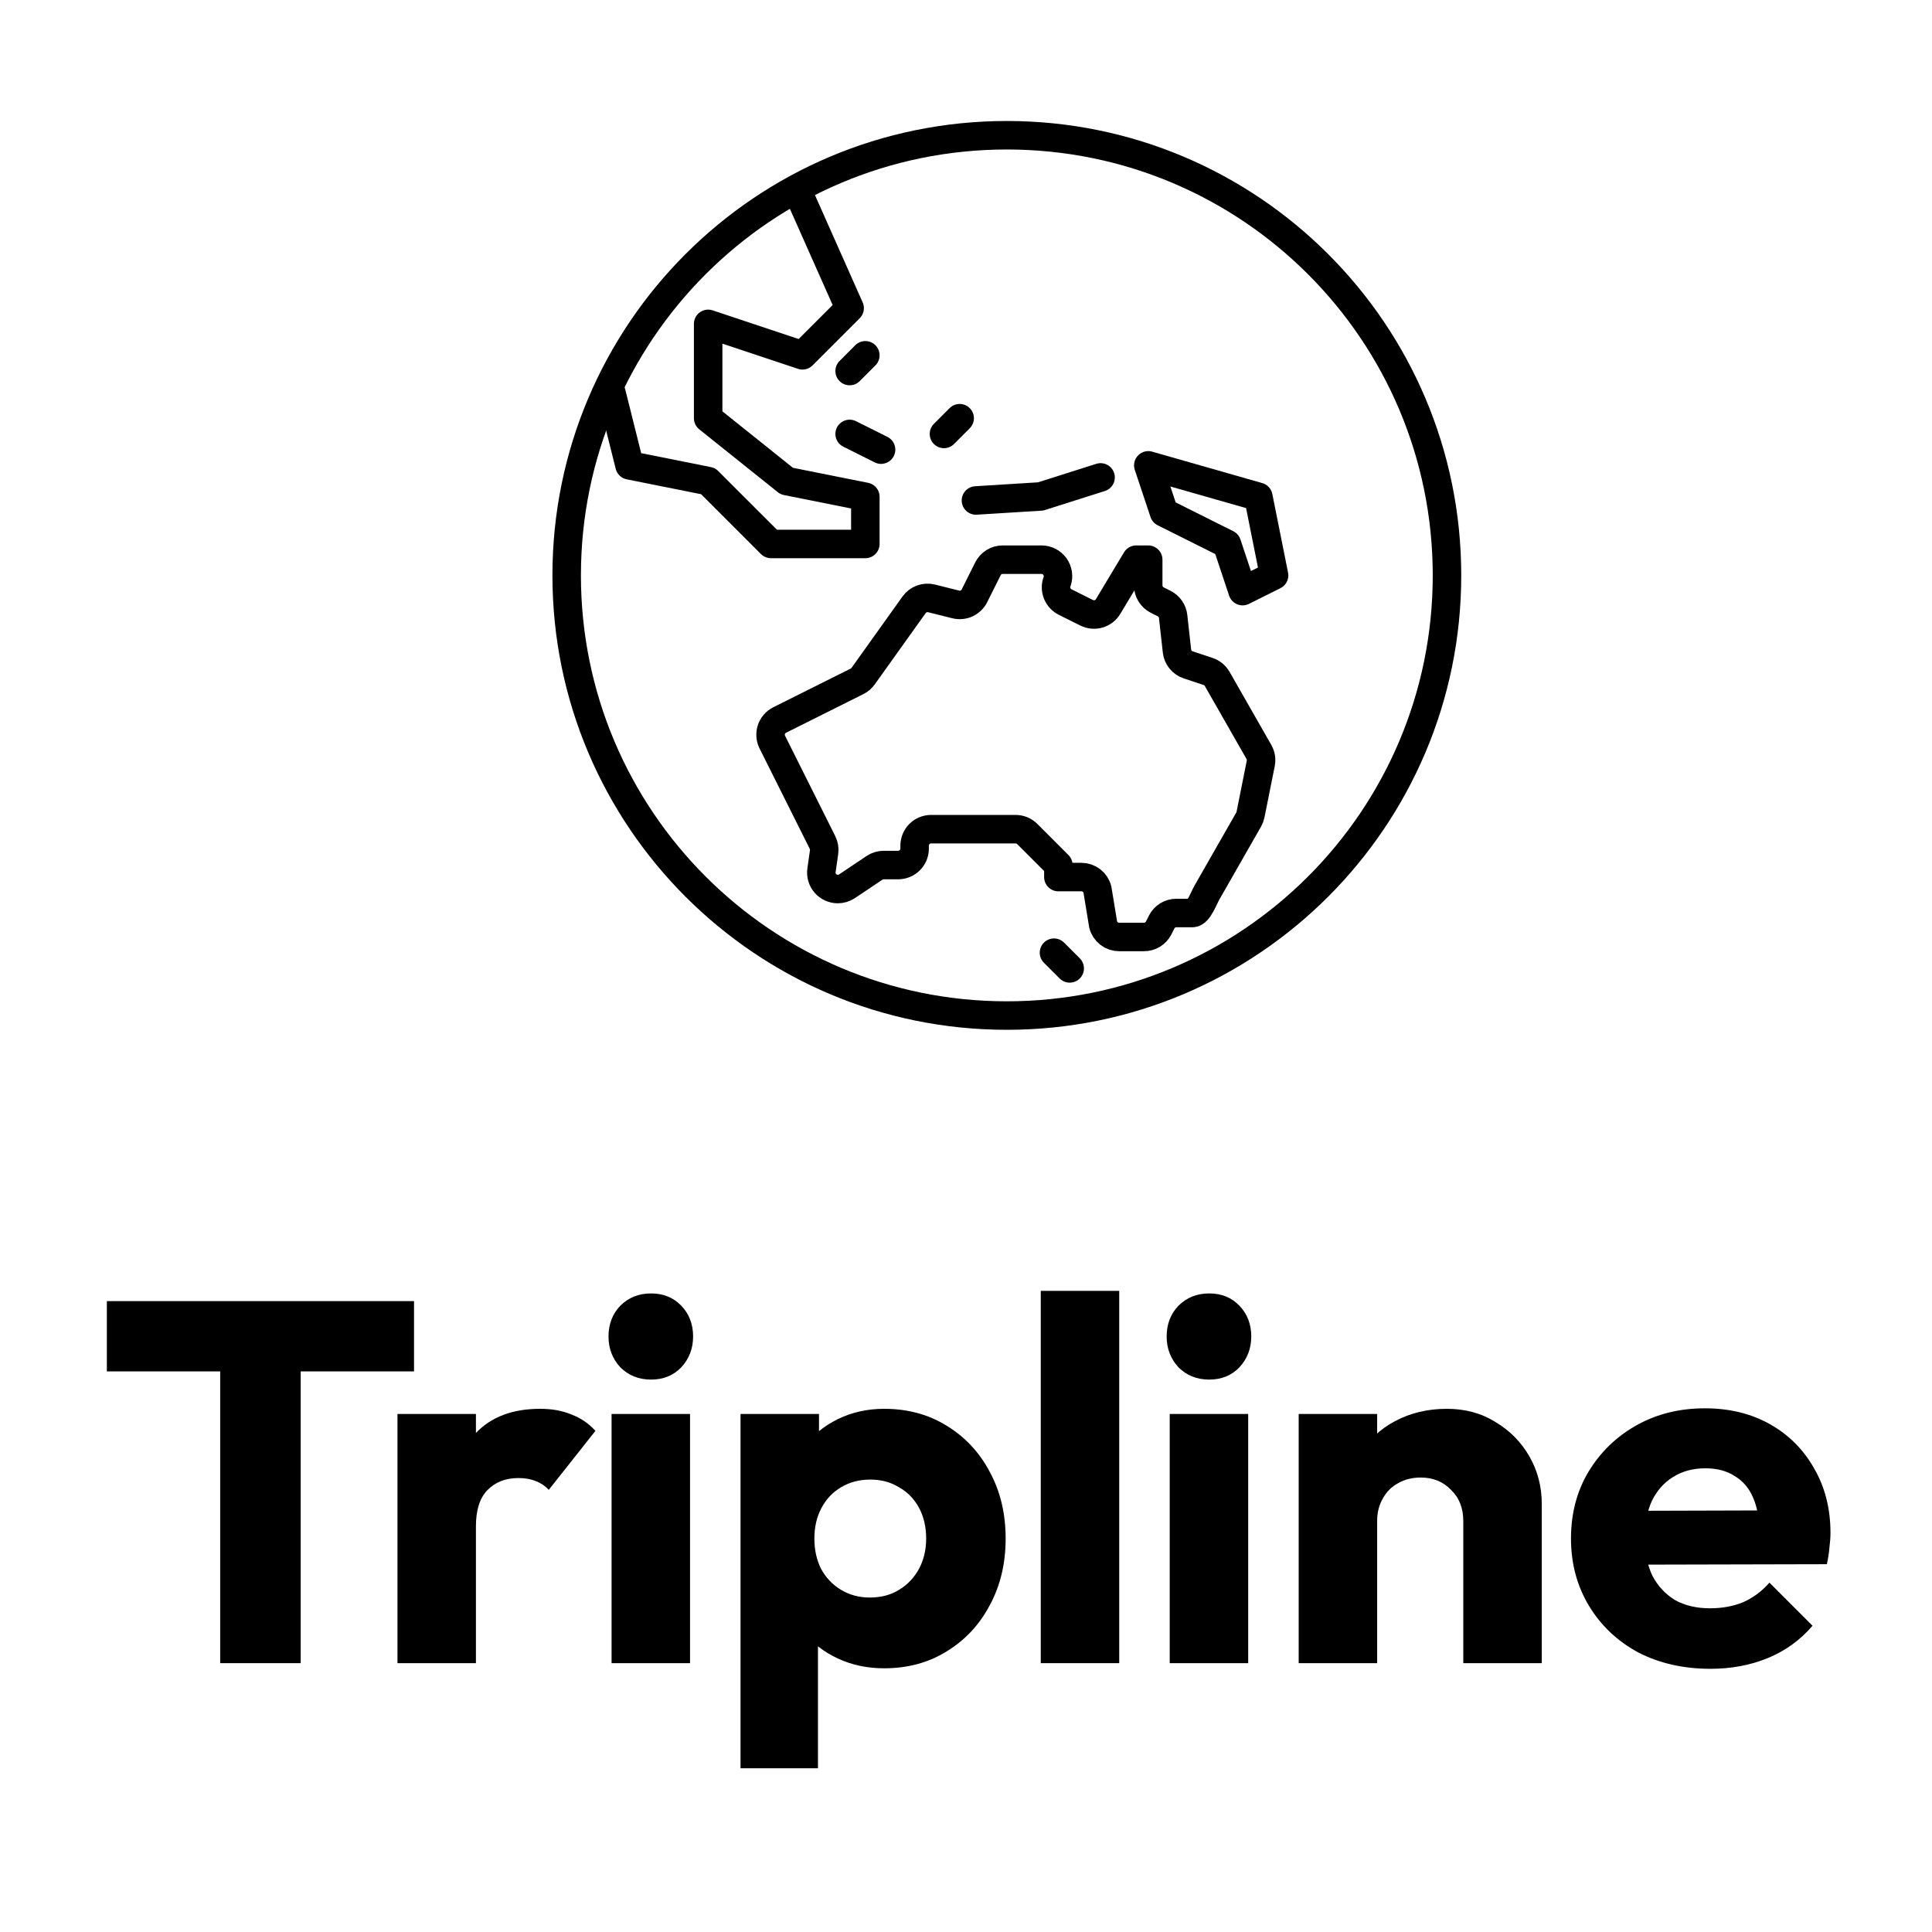
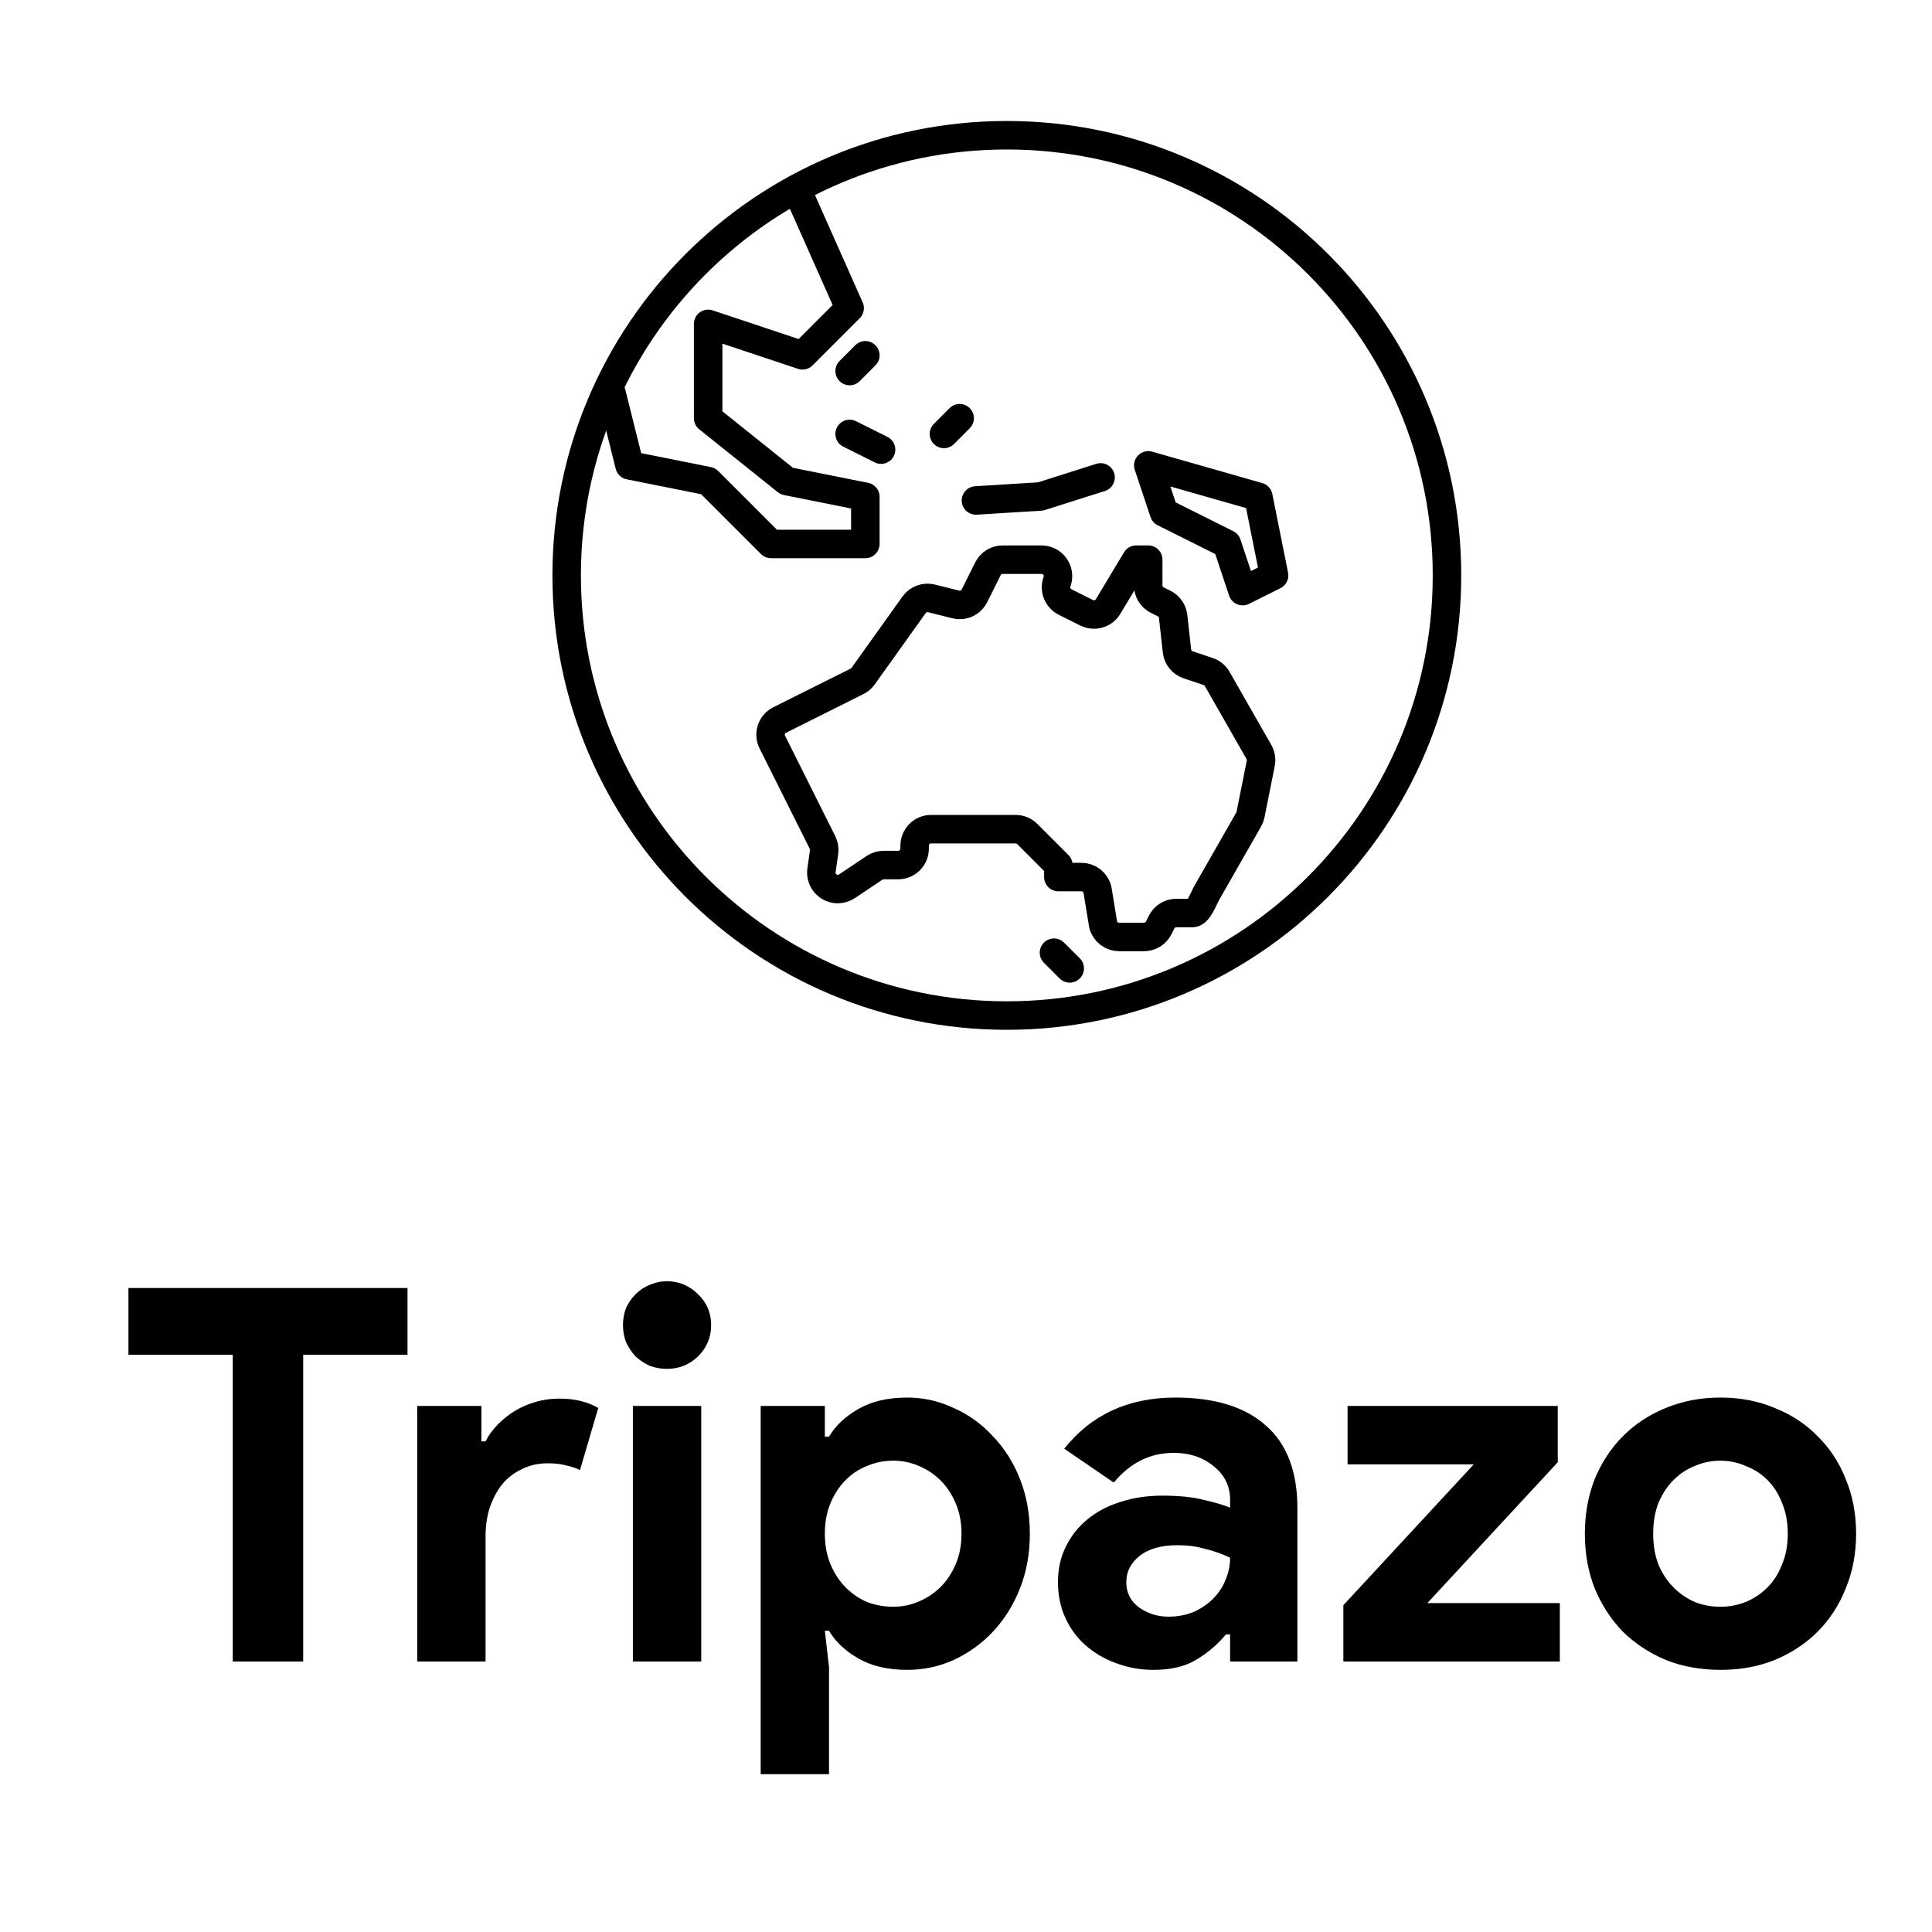
<svg xmlns="http://www.w3.org/2000/svg" width="100" height="100" viewBox="0 0 100 100" fill="none">
-   <path d="M11.397 86.085V67.612H15.564V86.085H11.397ZM5.531 70.983V67.346H21.43V70.983H5.531Z" fill="black" />
-   <path d="M20.573 86.085V73.186H24.634V86.085H20.573ZM24.634 78.998L22.936 77.671C23.272 76.167 23.838 74.999 24.634 74.168C25.431 73.336 26.537 72.92 27.952 72.92C28.572 72.92 29.111 73.017 29.571 73.212C30.049 73.389 30.465 73.672 30.819 74.061L28.404 77.114C28.227 76.919 28.005 76.769 27.74 76.663C27.474 76.556 27.174 76.503 26.837 76.503C26.165 76.503 25.625 76.716 25.218 77.14C24.829 77.547 24.634 78.167 24.634 78.998Z" fill="black" />
-   <path d="M31.655 86.085V73.186H35.716V86.085H31.655ZM33.699 71.407C33.062 71.407 32.531 71.195 32.106 70.77C31.699 70.328 31.496 69.797 31.496 69.178C31.496 68.54 31.699 68.01 32.106 67.585C32.531 67.16 33.062 66.948 33.699 66.948C34.336 66.948 34.858 67.16 35.265 67.585C35.672 68.01 35.875 68.54 35.875 69.178C35.875 69.797 35.672 70.328 35.265 70.77C34.858 71.195 34.336 71.407 33.699 71.407Z" fill="black" />
-   <path d="M45.762 86.351C44.895 86.351 44.099 86.183 43.373 85.846C42.648 85.51 42.055 85.05 41.595 84.466C41.135 83.865 40.869 83.183 40.798 82.422V76.981C40.869 76.22 41.135 75.53 41.595 74.911C42.055 74.291 42.648 73.805 43.373 73.451C44.099 73.097 44.895 72.92 45.762 72.92C46.983 72.92 48.062 73.212 49 73.796C49.956 74.38 50.699 75.176 51.23 76.185C51.778 77.193 52.052 78.344 52.052 79.635C52.052 80.927 51.778 82.077 51.23 83.086C50.699 84.094 49.956 84.891 49 85.475C48.062 86.059 46.983 86.351 45.762 86.351ZM45.019 82.688C45.603 82.688 46.107 82.555 46.532 82.29C46.974 82.024 47.319 81.661 47.567 81.201C47.815 80.741 47.938 80.219 47.938 79.635C47.938 79.034 47.815 78.503 47.567 78.043C47.319 77.583 46.974 77.229 46.532 76.981C46.107 76.716 45.611 76.583 45.045 76.583C44.479 76.583 43.975 76.716 43.532 76.981C43.108 77.229 42.771 77.583 42.524 78.043C42.276 78.503 42.152 79.034 42.152 79.635C42.152 80.219 42.267 80.741 42.497 81.201C42.745 81.661 43.09 82.024 43.532 82.29C43.975 82.555 44.47 82.688 45.019 82.688ZM38.33 91.526V73.186H42.391V76.503L41.727 79.635L42.338 82.767V91.526H38.33Z" fill="black" />
-   <path d="M53.87 86.085V66.815H57.931V86.085H53.87Z" fill="black" />
-   <path d="M60.545 86.085V73.186H64.606V86.085H60.545ZM62.589 71.407C61.952 71.407 61.421 71.195 60.996 70.77C60.589 70.328 60.386 69.797 60.386 69.178C60.386 68.54 60.589 68.01 60.996 67.585C61.421 67.16 61.952 66.948 62.589 66.948C63.226 66.948 63.748 67.16 64.154 67.585C64.561 68.01 64.765 68.54 64.765 69.178C64.765 69.797 64.561 70.328 64.154 70.77C63.748 71.195 63.226 71.407 62.589 71.407Z" fill="black" />
-   <path d="M75.74 86.085V78.733C75.74 78.061 75.528 77.521 75.103 77.114C74.696 76.689 74.174 76.477 73.537 76.477C73.094 76.477 72.705 76.574 72.369 76.769C72.033 76.946 71.767 77.211 71.573 77.565C71.378 77.901 71.281 78.29 71.281 78.733L69.715 77.963C69.715 76.954 69.936 76.07 70.378 75.309C70.821 74.548 71.431 73.964 72.21 73.557C73.006 73.132 73.9 72.92 74.891 72.92C75.846 72.92 76.687 73.15 77.412 73.61C78.155 74.052 78.739 74.645 79.164 75.388C79.589 76.132 79.801 76.946 79.801 77.83V86.085H75.74ZM67.22 86.085V73.186H71.281V86.085H67.22Z" fill="black" />
-   <path d="M88.534 86.377C87.136 86.377 85.888 86.094 84.791 85.528C83.712 84.944 82.862 84.139 82.243 83.112C81.624 82.086 81.314 80.927 81.314 79.635C81.314 78.344 81.615 77.193 82.216 76.185C82.836 75.159 83.668 74.353 84.712 73.769C85.755 73.186 86.932 72.894 88.242 72.894C89.516 72.894 90.639 73.168 91.613 73.716C92.586 74.265 93.347 75.026 93.895 75.999C94.462 76.972 94.745 78.087 94.745 79.343C94.745 79.573 94.727 79.821 94.692 80.087C94.674 80.334 94.63 80.626 94.559 80.963L83.438 80.989V78.202L92.834 78.175L91.082 79.343C91.064 78.6 90.949 77.99 90.737 77.512C90.524 77.016 90.206 76.645 89.781 76.397C89.374 76.132 88.87 75.999 88.268 75.999C87.631 75.999 87.074 76.149 86.596 76.45C86.136 76.733 85.773 77.14 85.508 77.671C85.26 78.202 85.136 78.848 85.136 79.609C85.136 80.37 85.269 81.024 85.534 81.573C85.817 82.104 86.207 82.52 86.702 82.82C87.215 83.104 87.817 83.245 88.507 83.245C89.144 83.245 89.719 83.139 90.232 82.927C90.746 82.697 91.197 82.36 91.586 81.918L93.816 84.148C93.179 84.891 92.409 85.448 91.506 85.82C90.604 86.191 89.613 86.377 88.534 86.377Z" fill="black" />
  <path d="M52.113 52.565C64.696 52.565 74.896 42.365 74.896 29.783C74.896 17.2 64.696 7 52.113 7C39.531 7 29.331 17.2 29.331 29.783C29.331 42.365 39.531 52.565 52.113 52.565Z" stroke="black" stroke-width="1.475" stroke-linecap="round" stroke-linejoin="round" />
  <path d="M43.364 46.017C43.532 46.017 43.697 45.967 43.837 45.875L45.267 44.917C45.407 44.824 45.572 44.775 45.74 44.775H46.49C46.602 44.775 46.713 44.752 46.816 44.71C46.919 44.667 47.013 44.604 47.092 44.525C47.171 44.446 47.234 44.352 47.277 44.248C47.319 44.145 47.341 44.034 47.341 43.923V43.77C47.341 43.544 47.431 43.327 47.591 43.167C47.75 43.008 47.967 42.918 48.193 42.918H52.568C52.68 42.918 52.791 42.94 52.894 42.982C52.997 43.025 53.091 43.088 53.17 43.167L54.781 44.778V45.397H55.976C56.166 45.397 56.35 45.461 56.5 45.577C56.649 45.694 56.756 45.858 56.802 46.042L57.099 47.852C57.145 48.036 57.252 48.2 57.401 48.317C57.551 48.434 57.735 48.497 57.925 48.497H59.214C59.372 48.497 59.527 48.453 59.662 48.37C59.796 48.286 59.905 48.167 59.976 48.026L60.125 47.728C60.195 47.587 60.304 47.468 60.438 47.384C60.573 47.301 60.728 47.257 60.886 47.257H61.726C62.031 47.257 62.313 46.473 62.466 46.208L64.632 42.417C64.677 42.338 64.709 42.252 64.727 42.162L65.257 39.511C65.297 39.309 65.263 39.1 65.161 38.921L63.002 35.141C62.898 34.959 62.73 34.822 62.532 34.756L61.497 34.411C61.343 34.359 61.207 34.265 61.104 34.138C61.002 34.012 60.938 33.859 60.92 33.697L60.721 31.907C60.706 31.766 60.655 31.631 60.573 31.514C60.492 31.397 60.383 31.303 60.256 31.239L59.901 31.062C59.76 30.991 59.641 30.882 59.558 30.748C59.475 30.613 59.431 30.458 59.431 30.3V28.969H58.811L57.356 31.392C57.246 31.576 57.071 31.712 56.865 31.773C56.658 31.833 56.437 31.813 56.245 31.718L55.131 31.161C54.948 31.069 54.804 30.914 54.725 30.725C54.647 30.535 54.639 30.324 54.704 30.129L54.717 30.092C54.76 29.964 54.772 29.827 54.752 29.694C54.731 29.56 54.68 29.433 54.601 29.323C54.522 29.214 54.418 29.124 54.298 29.063C54.177 29.001 54.044 28.969 53.909 28.969H51.898C51.739 28.969 51.584 29.013 51.45 29.096C51.315 29.179 51.207 29.299 51.136 29.44L50.437 30.84C50.35 31.014 50.207 31.152 50.031 31.233C49.855 31.314 49.656 31.332 49.468 31.285L48.214 30.972C48.048 30.931 47.874 30.94 47.713 30.999C47.553 31.058 47.414 31.164 47.314 31.303L44.675 34.998C44.594 35.112 44.487 35.203 44.362 35.265L40.354 37.268C40.153 37.369 40 37.546 39.928 37.759C39.857 37.973 39.873 38.206 39.973 38.408L42.573 43.607C42.65 43.762 42.679 43.937 42.654 44.108L42.521 45.043C42.503 45.164 42.512 45.287 42.546 45.405C42.581 45.522 42.64 45.63 42.72 45.723C42.8 45.815 42.898 45.889 43.01 45.94C43.121 45.991 43.242 46.017 43.364 46.017Z" stroke="black" stroke-width="1.475" stroke-linecap="round" stroke-linejoin="round" />
  <path d="M31.647 20.335L32.585 24.087L36.654 24.901L39.908 28.155H44.79V25.714L40.722 24.901L36.654 21.646V16.764L41.536 18.391L43.977 15.95L41.349 10.037" stroke="black" stroke-width="1.475" stroke-linecap="round" stroke-linejoin="round" />
  <path d="M50.515 25.904L53.864 25.696L56.966 24.711" stroke="black" stroke-width="1.475" stroke-linecap="round" stroke-linejoin="round" />
  <path d="M44.79 18.391L43.977 19.205" stroke="black" stroke-width="1.475" stroke-linecap="round" stroke-linejoin="round" />
  <path d="M54.554 49.311L55.368 50.124" stroke="black" stroke-width="1.475" stroke-linecap="round" stroke-linejoin="round" />
  <path d="M64.318 30.596L63.505 28.155L60.25 26.528L59.436 24.087L65.132 25.714L65.946 29.783L64.318 30.596Z" stroke="black" stroke-width="1.475" stroke-linecap="round" stroke-linejoin="round" />
  <path d="M43.977 22.46L45.604 23.273" stroke="black" stroke-width="1.475" stroke-linecap="round" stroke-linejoin="round" />
  <path d="M48.859 22.46L49.672 21.646" stroke="black" stroke-width="1.475" stroke-linecap="round" stroke-linejoin="round" />
+   <path d="M89.052 72.338C90.078 72.338 91.014 72.518 91.86 72.878C92.724 73.22 93.462 73.706 94.074 74.336C94.704 74.948 95.19 75.686 95.532 76.55C95.892 77.414 96.072 78.359 96.072 79.385C96.072 80.411 95.892 81.356 95.532 82.22C95.19 83.084 94.704 83.831 94.074 84.461C93.462 85.073 92.724 85.559 91.86 85.919C91.014 86.261 90.078 86.432 89.052 86.432C88.026 86.432 87.081 86.261 86.217 85.919C85.371 85.559 84.633 85.073 84.003 84.461C83.391 83.831 82.905 83.084 82.545 82.22C82.203 81.356 82.032 80.411 82.032 79.385C82.032 78.359 82.203 77.414 82.545 76.55C82.905 75.686 83.391 74.948 84.003 74.336C84.633 73.706 85.371 73.22 86.217 72.878C87.081 72.518 88.026 72.338 89.052 72.338ZM89.052 83.165C89.502 83.165 89.934 83.084 90.348 82.922C90.78 82.742 91.158 82.49 91.482 82.166C91.806 81.842 92.058 81.446 92.238 80.978C92.436 80.51 92.535 79.979 92.535 79.385C92.535 78.791 92.436 78.26 92.238 77.792C92.058 77.324 91.806 76.928 91.482 76.604C91.158 76.28 90.78 76.037 90.348 75.875C89.934 75.695 89.502 75.605 89.052 75.605C88.584 75.605 88.143 75.695 87.729 75.875C87.315 76.037 86.946 76.28 86.622 76.604C86.298 76.928 86.037 77.324 85.839 77.792C85.659 78.26 85.569 78.791 85.569 79.385C85.569 79.979 85.659 80.51 85.839 80.978C86.037 81.446 86.298 81.842 86.622 82.166C86.946 82.49 87.315 82.742 87.729 82.922C88.143 83.084 88.584 83.165 89.052 83.165Z" fill="black" />
+   <path d="M69.532 83.084L76.282 75.794H69.749V72.77H80.629V75.686L73.879 82.976H80.737V86H69.532V83.084Z" fill="black" />
+   <path d="M63.67 84.596H63.454C63.04 85.1 62.536 85.532 61.942 85.892C61.366 86.252 60.619 86.432 59.701 86.432C59.017 86.432 58.369 86.315 57.757 86.081C57.163 85.865 56.641 85.559 56.191 85.163C55.741 84.767 55.39 84.29 55.138 83.732C54.886 83.174 54.76 82.562 54.76 81.896C54.76 81.212 54.895 80.6 55.165 80.06C55.435 79.502 55.813 79.025 56.299 78.629C56.785 78.233 57.352 77.936 58 77.738C58.666 77.522 59.386 77.414 60.16 77.414C61.024 77.414 61.735 77.486 62.293 77.63C62.851 77.756 63.31 77.891 63.67 78.035V77.63C63.67 76.928 63.391 76.352 62.833 75.902C62.275 75.434 61.582 75.2 60.754 75.2C59.53 75.2 58.495 75.713 57.649 76.739L55.084 74.984C56.488 73.22 58.405 72.338 60.835 72.338C62.887 72.338 64.453 72.824 65.533 73.796C66.613 74.75 67.153 76.172 67.153 78.062V86H63.67V84.596ZM63.67 80.627C63.256 80.429 62.824 80.276 62.374 80.168C61.942 80.042 61.465 79.979 60.943 79.979C60.097 79.979 59.44 80.168 58.972 80.546C58.522 80.906 58.297 81.356 58.297 81.896C58.297 82.436 58.513 82.868 58.945 83.192C59.395 83.516 59.908 83.678 60.484 83.678C60.952 83.678 61.384 83.597 61.78 83.435C62.176 83.255 62.509 83.03 62.779 82.76C63.067 82.472 63.283 82.148 63.427 81.788C63.589 81.41 63.67 81.023 63.67 80.627Z" fill="black" />
+   <path d="M39.373 72.77H42.694V74.363H42.91C43.234 73.805 43.738 73.328 44.422 72.932C45.106 72.536 45.952 72.338 46.96 72.338C47.806 72.338 48.607 72.518 49.363 72.878C50.137 73.22 50.812 73.706 51.388 74.336C51.982 74.948 52.45 75.686 52.792 76.55C53.134 77.414 53.305 78.359 53.305 79.385C53.305 80.411 53.134 81.356 52.792 82.22C52.45 83.084 51.982 83.831 51.388 84.461C50.812 85.073 50.137 85.559 49.363 85.919C48.607 86.261 47.806 86.432 46.96 86.432C45.952 86.432 45.106 86.234 44.422 85.838C43.738 85.442 43.234 84.965 42.91 84.407H42.694L42.91 86.297V91.832H39.373V72.77ZM46.231 83.165C46.699 83.165 47.14 83.075 47.554 82.895C47.986 82.715 48.364 82.463 48.688 82.139C49.012 81.815 49.273 81.419 49.471 80.951C49.669 80.483 49.768 79.961 49.768 79.385C49.768 78.809 49.669 78.287 49.471 77.819C49.273 77.351 49.012 76.955 48.688 76.631C48.364 76.307 47.986 76.055 47.554 75.875C47.14 75.695 46.699 75.605 46.231 75.605C45.763 75.605 45.313 75.695 44.881 75.875C44.467 76.037 44.098 76.28 43.774 76.604C43.45 76.928 43.189 77.324 42.991 77.792C42.793 78.26 42.694 78.791 42.694 79.385C42.694 79.979 42.793 80.51 42.991 80.978C43.189 81.446 43.45 81.842 43.774 82.166C44.098 82.49 44.467 82.742 44.881 82.922C45.313 83.084 45.763 83.165 46.231 83.165Z" fill="black" />
+   <path d="M34.514 70.853C34.208 70.853 33.91 70.799 33.623 70.691C33.352 70.565 33.109 70.403 32.894 70.205C32.696 69.989 32.533 69.746 32.407 69.476C32.3 69.206 32.245 68.909 32.245 68.585C32.245 68.261 32.3 67.964 32.407 67.694C32.533 67.424 32.696 67.19 32.894 66.992C33.109 66.776 33.352 66.614 33.623 66.506C33.91 66.38 34.208 66.317 34.514 66.317C35.144 66.317 35.684 66.542 36.133 66.992C36.584 67.424 36.809 67.955 36.809 68.585C36.809 69.215 36.584 69.755 36.133 70.205C35.684 70.637 35.144 70.853 34.514 70.853ZM32.758 86V72.77H36.295V86H32.758Z" fill="black" />
+   <path d="M21.596 72.77H24.917V74.606H25.133C25.295 74.282 25.511 73.985 25.781 73.715C26.051 73.445 26.348 73.211 26.672 73.013C27.014 72.815 27.374 72.662 27.752 72.554C28.148 72.446 28.535 72.392 28.913 72.392C29.381 72.392 29.777 72.437 30.101 72.527C30.443 72.617 30.731 72.734 30.965 72.878L30.02 76.091C29.804 75.983 29.561 75.902 29.291 75.848C29.039 75.776 28.724 75.74 28.346 75.74C27.86 75.74 27.419 75.839 27.023 76.037C26.627 76.217 26.285 76.478 25.997 76.82C25.727 77.162 25.511 77.567 25.349 78.035C25.205 78.485 25.133 78.98 25.133 79.52V86H21.596V72.77Z" fill="black" />
+   <path d="M12.048 86V70.124H6.648V66.668H21.093V70.124H15.693V86H12.048Z" fill="black" />
</svg>
